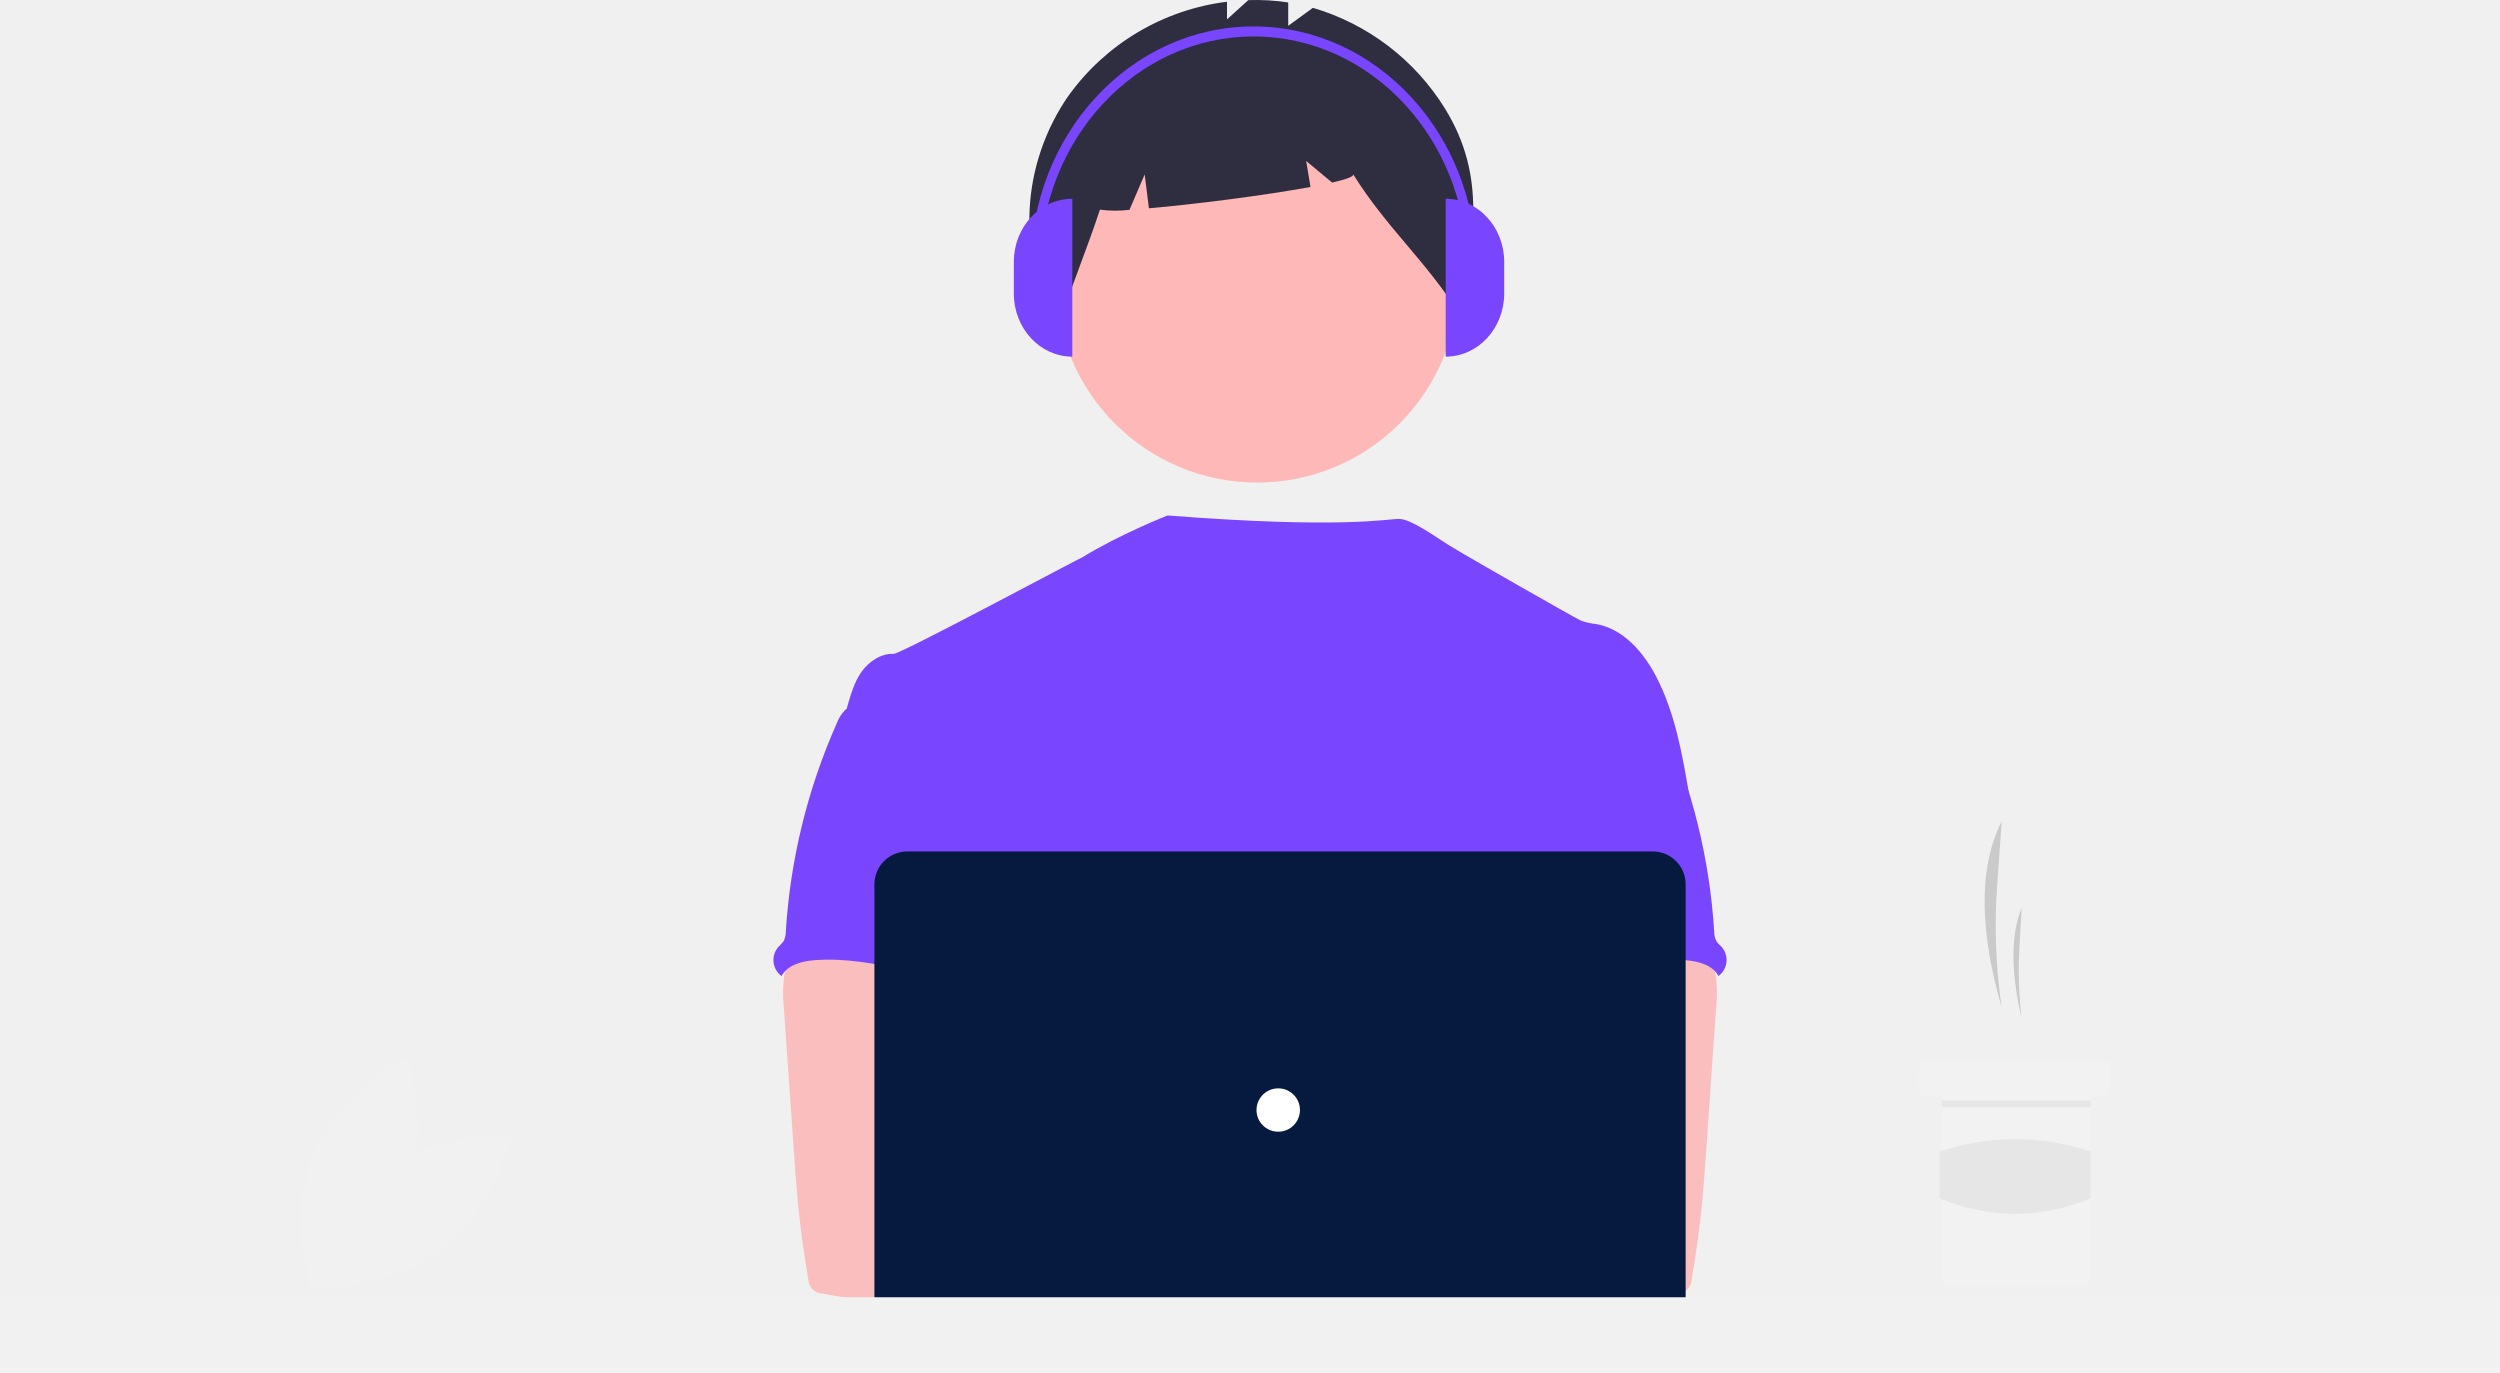
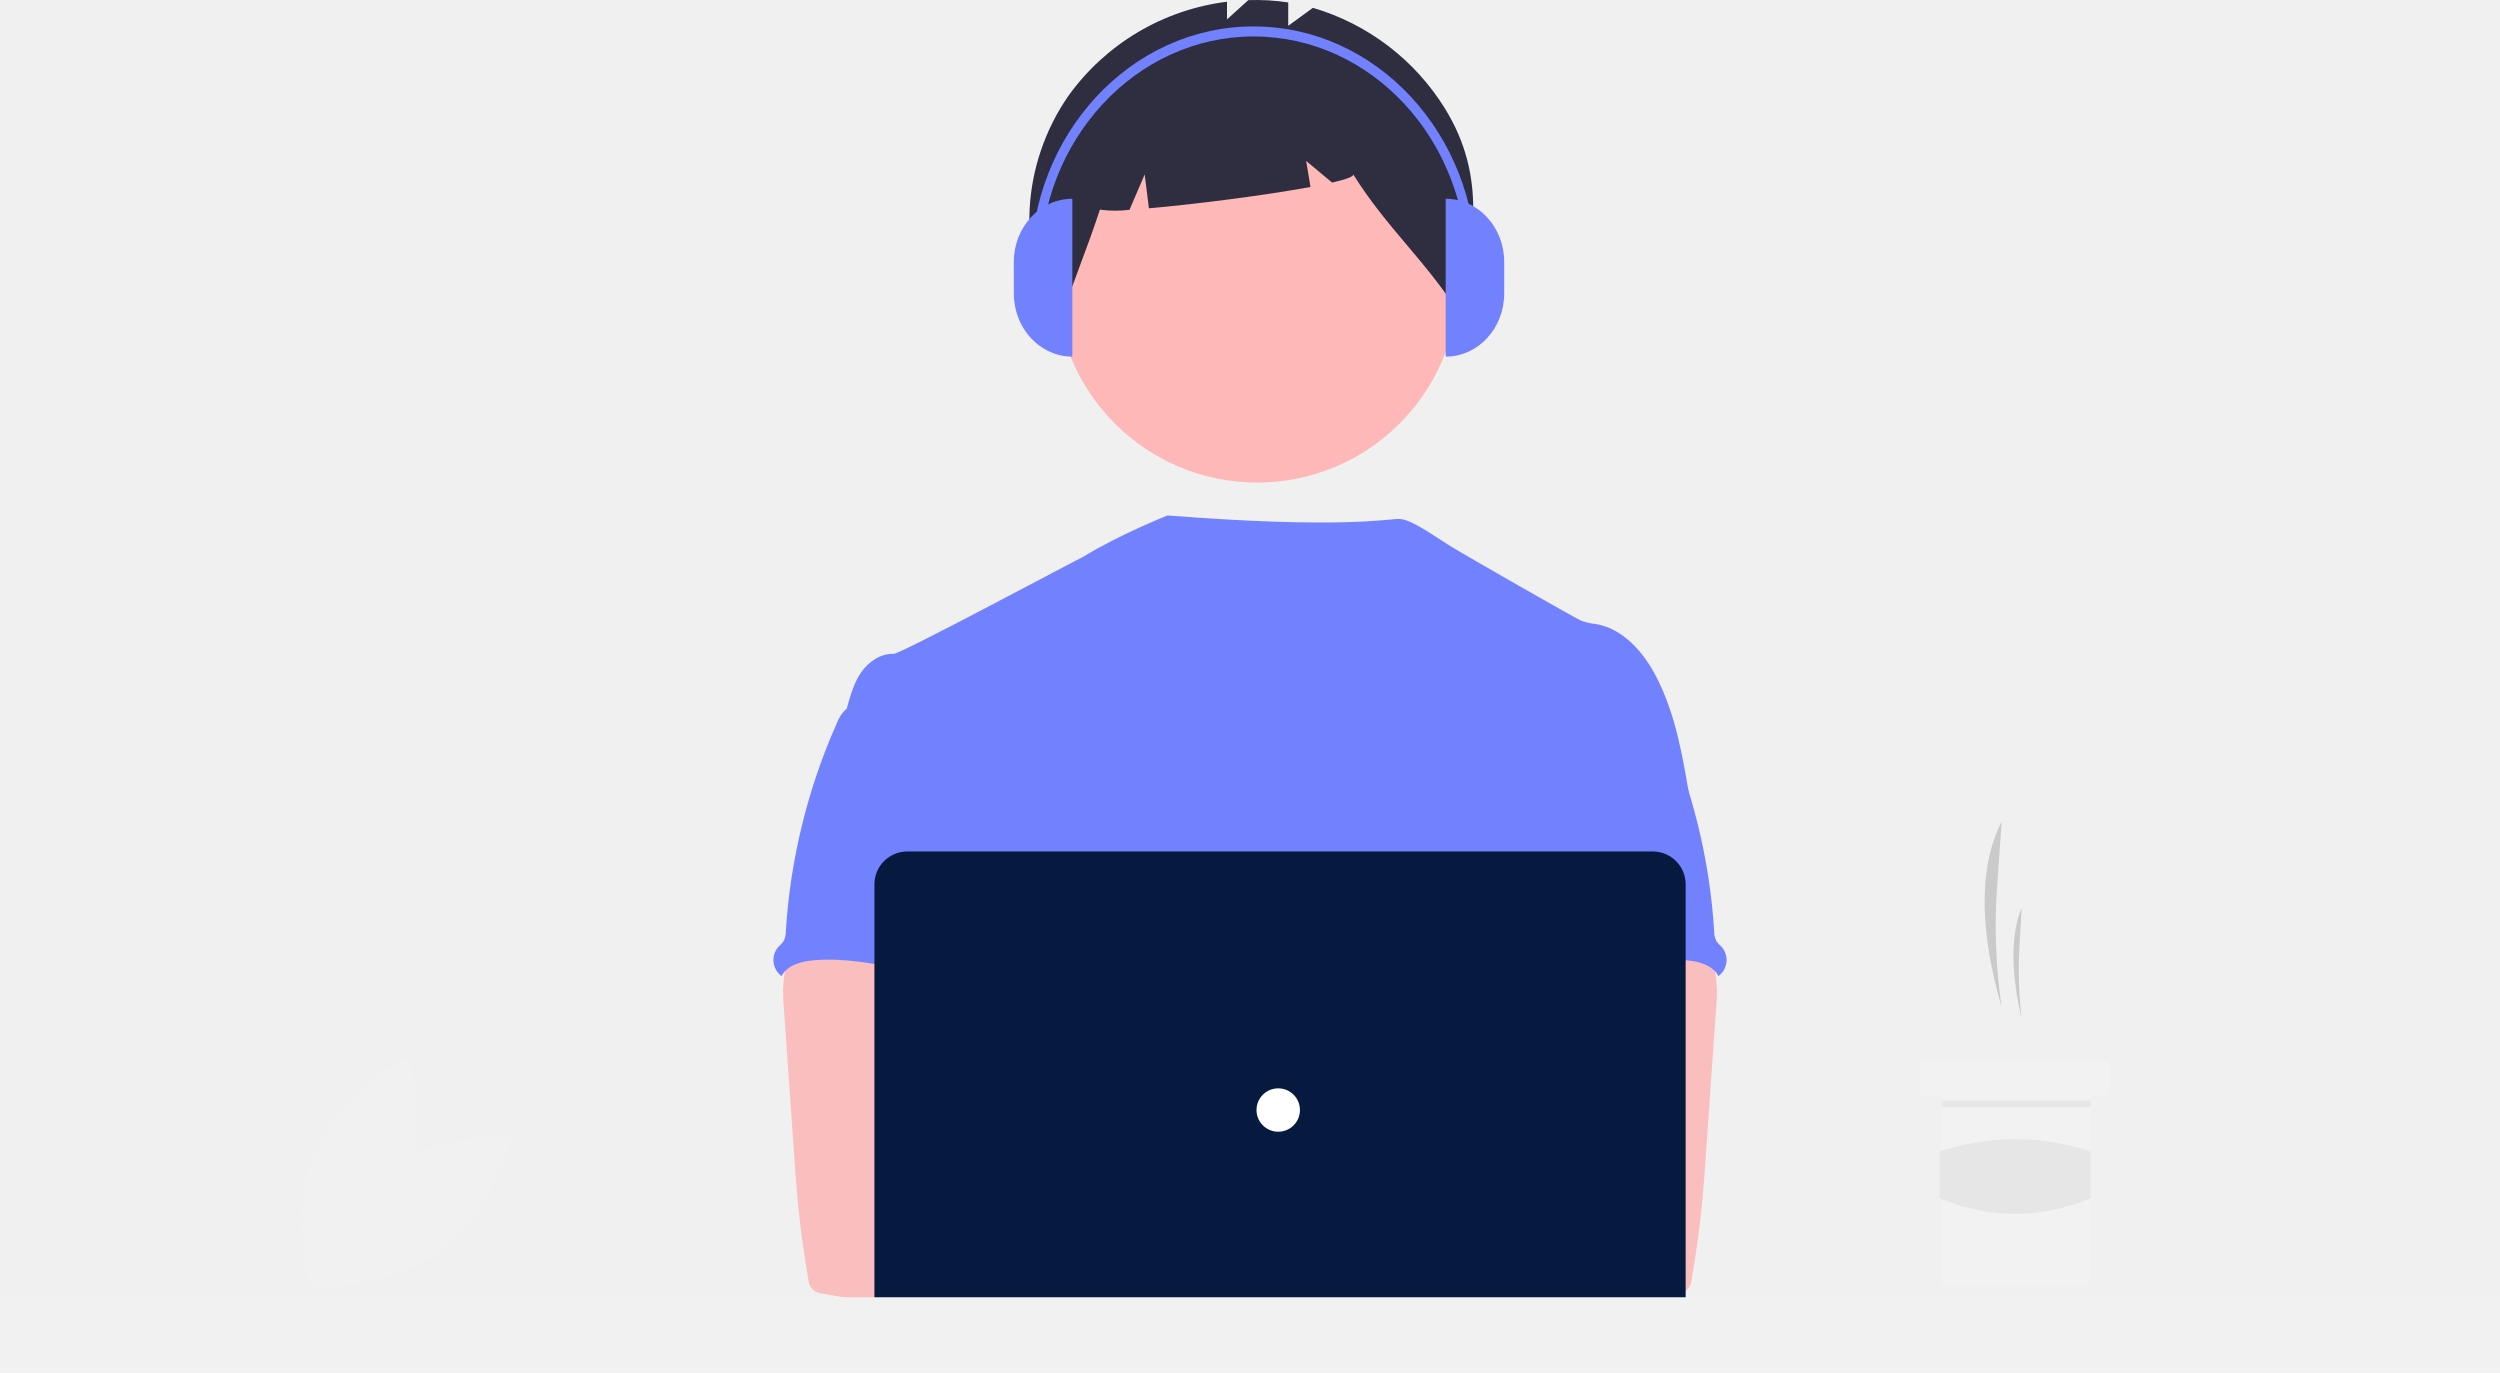
<svg xmlns="http://www.w3.org/2000/svg" width="379" height="208" viewBox="0 0 379 208" fill="none">
-   <g clip-path="url(#clip0_6186_13248)">
+   <g clip-path="url(#clip0_6196_14632)">
    <path d="M57.815 177.727C49.399 183.991 47.014 195.011 47.014 195.011C47.014 195.011 58.274 195.876 66.69 189.613C75.106 183.349 77.491 172.329 77.491 172.329C77.491 172.329 66.231 171.464 57.815 177.727Z" fill="#F1F1F1" />
    <path d="M61.321 180.668C57.276 190.339 47.146 195.322 47.146 195.322C47.146 195.322 43.573 184.626 47.618 174.956C51.663 165.285 61.793 160.302 61.793 160.302C61.793 160.302 65.365 170.997 61.321 180.668Z" fill="#F1F1F1" />
    <path d="M303.458 152.712C302.564 146.698 302.328 140.605 302.753 134.541L303.458 124.504C299.576 132.216 300.453 142.366 303.458 152.712Z" fill="#CACACA" />
    <path d="M306.485 154.391C306.055 150.802 305.941 147.183 306.146 143.575L306.485 137.6C304.618 142.191 305.04 148.233 306.485 154.391Z" fill="#CACACA" />
    <path d="M319.942 161.779V165.137C319.94 165.404 319.833 165.66 319.644 165.848C319.456 166.037 319.2 166.143 318.932 166.145H317.251C317.206 166.145 317.163 166.153 317.122 166.17C317.081 166.187 317.044 166.212 317.012 166.243C316.981 166.274 316.956 166.311 316.94 166.352C316.923 166.393 316.914 166.436 316.914 166.481V194.017C316.913 194.284 316.806 194.539 316.617 194.728C316.428 194.917 316.172 195.023 315.905 195.025H295.387C295.119 195.024 294.863 194.918 294.674 194.729C294.484 194.54 294.378 194.284 294.378 194.017V166.481C294.378 166.392 294.342 166.306 294.279 166.243C294.216 166.181 294.131 166.145 294.041 166.145H292.023C291.756 166.145 291.499 166.038 291.31 165.85C291.121 165.661 291.014 165.405 291.014 165.137V161.779C291.014 161.647 291.04 161.516 291.091 161.394C291.141 161.271 291.216 161.16 291.309 161.067C291.403 160.973 291.514 160.899 291.637 160.848C291.759 160.798 291.891 160.772 292.023 160.772H318.932C319.2 160.773 319.456 160.879 319.645 161.068C319.834 161.257 319.941 161.512 319.942 161.779Z" fill="#F2F2F2" />
    <path d="M316.944 166.85H294.408V167.857H316.944V166.85Z" fill="#E6E6E6" />
    <path d="M316.914 181.674C309.373 184.79 301.749 184.824 294.041 181.674V174.577C301.462 172.089 309.494 172.089 316.914 174.577V181.674Z" fill="#E6E6E6" />
    <path d="M190.595 73.156C207.429 73.156 221.076 59.531 221.076 42.724C221.076 25.917 207.429 12.293 190.595 12.293C173.76 12.293 160.113 25.917 160.113 42.724C160.113 59.531 173.76 73.156 190.595 73.156Z" fill="#FEB8B8" />
    <path d="M219.065 16.47C214.508 9.082 207.374 3.638 199.037 1.186L195.295 3.912V0.372C193.293 0.066 191.267 -0.051 189.242 0.02L186.014 2.937V0.263C181.234 0.856 176.628 2.431 172.488 4.89C168.349 7.348 164.764 10.636 161.96 14.547C154.949 24.637 153.765 38.676 160.661 48.848C162.554 43.04 164.852 37.59 166.745 31.783C168.233 31.985 169.741 31.992 171.231 31.804L173.534 26.439L174.177 31.577C181.316 30.957 191.904 29.593 198.672 28.344L198.014 24.402L201.951 27.678C204.024 27.201 205.255 26.769 205.154 26.439C210.187 34.539 216.347 39.714 221.379 47.814C223.291 36.392 225.491 26.894 219.065 16.47Z" fill="#2F2E41" />
-     <path d="M256.153 120.98C255.104 114.685 254.023 108.268 251.092 102.597C249.166 98.882 246.109 95.342 241.987 94.607C241.175 94.535 240.377 94.351 239.616 94.059C238.408 93.479 222.178 84.229 219.599 82.618C217.384 81.235 213.887 78.674 212.125 78.674C210.351 78.635 203.55 80.215 177.006 78.144C177.006 78.144 169.714 81.013 164.072 84.493C163.987 84.437 136.522 99.161 135.49 99.122C133.536 99.04 131.72 100.289 130.6 101.862C129.48 103.435 128.954 105.382 128.404 107.264C134.403 120.601 139.892 133.955 145.891 147.292C146.172 147.795 146.321 148.36 146.325 148.935C146.204 149.532 145.949 150.094 145.578 150.578C142.636 155.296 142.73 161.23 143.051 166.775C143.373 172.321 143.771 178.178 141.288 183.149C140.613 184.513 139.735 185.762 139.093 187.127C137.589 190.217 137.046 200.102 137.924 203.423L247.971 206.57C245.605 200.077 256.153 120.98 256.153 120.98Z" fill="#7A45FF" />
+     <path d="M256.153 120.98C255.104 114.685 254.023 108.268 251.092 102.597C249.166 98.882 246.109 95.342 241.987 94.607C241.175 94.535 240.377 94.351 239.616 94.059C238.408 93.479 222.178 84.229 219.599 82.618C217.384 81.235 213.887 78.674 212.125 78.674C210.351 78.635 203.55 80.215 177.006 78.144C177.006 78.144 169.714 81.013 164.072 84.493C163.987 84.437 136.522 99.161 135.49 99.122C133.536 99.04 131.72 100.289 130.6 101.862C129.48 103.435 128.954 105.382 128.404 107.264C134.403 120.601 139.892 133.955 145.891 147.292C146.172 147.795 146.321 148.36 146.325 148.935C146.204 149.532 145.949 150.094 145.578 150.578C142.636 155.296 142.73 161.23 143.051 166.775C143.373 172.321 143.771 178.178 141.288 183.149C140.613 184.513 139.735 185.762 139.093 187.127C137.589 190.217 137.046 200.102 137.924 203.423L247.971 206.57C245.605 200.077 256.153 120.98 256.153 120.98Z" fill="#7282FE" />
    <path d="M118.892 147.884C118.672 149.469 118.65 151.076 118.826 152.668L120.403 175.282C120.551 177.413 120.697 179.539 120.897 181.665C121.276 185.791 121.841 189.885 122.543 193.972C122.559 194.552 122.805 195.103 123.226 195.502C123.648 195.902 124.212 196.118 124.793 196.104C131.736 197.57 138.909 197.512 145.995 197.112C156.808 196.51 184.471 195.37 186.161 193.178C187.851 190.986 186.866 187.441 184.663 185.668C182.459 183.896 145.954 179.575 145.954 179.575C146.31 176.753 147.386 174.095 148.407 171.416C150.241 166.664 151.953 161.756 151.986 156.665C152.019 151.575 150.098 146.222 145.921 143.306C142.485 140.912 138.061 140.467 133.874 140.566C130.827 140.653 125.564 139.925 122.781 141.114C120.58 142.082 119.303 145.731 118.892 147.884Z" fill="#FBBEBE" />
-     <path d="M128.087 107.67C127.552 108.229 127.138 108.891 126.869 109.616C122.432 119.598 119.812 130.289 119.13 141.189C119.142 141.72 119.019 142.246 118.773 142.717C118.531 143.031 118.261 143.323 117.966 143.589C117.71 143.892 117.516 144.243 117.395 144.622C117.274 145 117.23 145.399 117.263 145.795C117.297 146.191 117.408 146.576 117.591 146.929C117.774 147.282 118.025 147.595 118.329 147.851C118.379 147.893 118.43 147.934 118.482 147.972C119.388 146.271 121.556 145.715 123.483 145.567C132.709 144.838 141.721 149.123 150.975 148.8C150.322 146.548 149.383 144.384 148.85 142.104C146.496 131.984 152.369 120.964 148.768 111.216C148.049 109.265 146.847 107.348 144.954 106.493C144.17 106.177 143.349 105.96 142.511 105.847C140.173 105.426 135.518 103.623 133.258 104.346C132.423 104.615 132.094 105.398 131.402 105.872C130.352 106.542 128.958 106.788 128.087 107.67Z" fill="#7A45FF" />
+     <path d="M128.087 107.67C127.552 108.229 127.138 108.891 126.869 109.616C122.432 119.598 119.812 130.289 119.13 141.189C119.142 141.72 119.019 142.246 118.773 142.717C118.531 143.031 118.261 143.323 117.966 143.589C117.71 143.892 117.516 144.243 117.395 144.622C117.274 145 117.23 145.399 117.263 145.795C117.297 146.191 117.408 146.576 117.591 146.929C117.774 147.282 118.025 147.595 118.329 147.851C118.379 147.893 118.43 147.934 118.482 147.972C119.388 146.271 121.556 145.715 123.483 145.567C132.709 144.838 141.721 149.123 150.975 148.8C150.322 146.548 149.383 144.384 148.85 142.104C146.496 131.984 152.369 120.964 148.768 111.216C148.049 109.265 146.847 107.348 144.954 106.493C144.17 106.177 143.349 105.96 142.511 105.847C140.173 105.426 135.518 103.623 133.258 104.346C132.423 104.615 132.094 105.398 131.402 105.872C130.352 106.542 128.958 106.788 128.087 107.67Z" fill="#7282FE" />
    <path d="M256.218 141.114C253.436 139.925 248.172 140.653 245.126 140.566C240.939 140.467 236.515 140.912 233.079 143.306C228.902 146.222 226.981 151.575 227.014 156.665C227.047 161.756 228.759 166.664 230.593 171.416C231.613 174.095 232.689 176.753 233.046 179.575C233.046 179.575 196.541 183.896 194.337 185.668C192.133 187.441 191.149 190.986 192.839 193.178C194.529 195.37 247.264 197.57 254.207 196.104C254.788 196.118 255.352 195.902 255.773 195.502C256.195 195.103 256.441 194.552 256.457 193.972C257.159 189.885 257.724 185.791 258.102 181.665C258.303 179.539 258.448 177.413 258.597 175.282L260.174 152.668C260.35 151.076 260.328 149.47 260.108 147.884C259.697 145.731 258.42 142.082 256.218 141.114Z" fill="#FBBEBE" />
-     <path d="M247.598 105.872C246.906 105.398 246.577 104.615 245.742 104.346C243.482 103.623 238.827 105.426 236.489 105.847C235.651 105.96 234.83 106.177 234.046 106.493C232.153 107.348 230.951 109.265 230.232 111.216C226.631 120.964 232.504 131.984 230.15 142.104C229.617 144.384 228.678 146.548 228.025 148.8C237.279 149.123 246.291 144.838 255.517 145.567C257.444 145.715 259.612 146.271 260.518 147.972C260.57 147.934 260.621 147.893 260.671 147.851C260.975 147.595 261.226 147.282 261.409 146.929C261.592 146.576 261.703 146.191 261.737 145.795C261.77 145.399 261.726 145 261.605 144.622C261.484 144.243 261.29 143.892 261.034 143.589C260.739 143.323 260.469 143.031 260.227 142.717C259.981 142.246 259.858 141.72 259.87 141.189C259.188 130.289 256.568 119.598 252.131 109.616C251.862 108.891 251.448 108.229 250.913 107.67C250.042 106.788 248.648 106.542 247.598 105.872Z" fill="#7A45FF" />
+     <path d="M247.598 105.872C246.906 105.398 246.577 104.615 245.742 104.346C243.482 103.623 238.827 105.426 236.489 105.847C235.651 105.96 234.83 106.177 234.046 106.493C232.153 107.348 230.951 109.265 230.232 111.216C226.631 120.964 232.504 131.984 230.15 142.104C229.617 144.384 228.678 146.548 228.025 148.8C237.279 149.123 246.291 144.838 255.517 145.567C257.444 145.715 259.612 146.271 260.518 147.972C260.57 147.934 260.621 147.893 260.671 147.851C260.975 147.595 261.226 147.282 261.409 146.929C261.592 146.576 261.703 146.191 261.737 145.795C261.77 145.399 261.726 145 261.605 144.622C261.484 144.243 261.29 143.892 261.034 143.589C260.739 143.323 260.469 143.031 260.227 142.717C259.981 142.246 259.858 141.72 259.87 141.189C259.188 130.289 256.568 119.598 252.131 109.616C251.862 108.891 251.448 108.229 250.913 107.67C250.042 106.788 248.648 106.542 247.598 105.872Z" fill="#7282FE" />
    <path d="M181.567 197.184C186.11 197.184 189.794 193.506 189.794 188.97C189.794 184.434 186.11 180.757 181.567 180.757C177.023 180.757 173.34 184.434 173.34 188.97C173.34 193.506 177.023 197.184 181.567 197.184Z" fill="#FBBEBE" />
    <path d="M199.784 197.184C204.328 197.184 208.011 193.506 208.011 188.97C208.011 184.434 204.328 180.757 199.784 180.757C195.24 180.757 191.557 184.434 191.557 188.97C191.557 193.506 195.24 197.184 199.784 197.184Z" fill="#FBBEBE" />
    <path d="M250.568 207.478H137.54C136.22 207.477 134.955 206.953 134.022 206.021C133.089 205.09 132.564 203.827 132.562 202.509V134.051C132.564 132.734 133.089 131.471 134.022 130.539C134.955 129.608 136.22 129.084 137.54 129.082H250.568C251.887 129.084 253.152 129.608 254.085 130.539C255.019 131.471 255.544 132.734 255.545 134.051V202.509C255.544 203.827 255.019 205.09 254.085 206.021C253.152 206.953 251.887 207.477 250.568 207.478Z" fill="#061A40" />
    <path d="M193.78 171.568C195.598 171.568 197.073 170.096 197.073 168.28C197.073 166.465 195.598 164.993 193.78 164.993C191.961 164.993 190.486 166.465 190.486 168.28C190.486 170.096 191.961 171.568 193.78 171.568Z" fill="white" />
    <path d="M379 196.67H0V208.297H22.417H356.591H379V196.67Z" fill="#F1F1F1" />
-     <path d="M162.564 54.067C157.667 54.067 153.696 49.781 153.696 44.494V39.707C153.696 34.42 157.667 30.134 162.564 30.134L162.564 54.067Z" fill="#7A45FF" />
-     <path d="M219.168 30.134C224.066 30.134 228.037 34.42 228.037 39.707V44.494C228.037 49.781 224.066 54.067 219.168 54.067V30.134Z" fill="#7A45FF" />
-     <path d="M223.815 40.459H222.408C222.408 21.197 207.89 5.526 190.045 5.526C172.201 5.526 157.683 21.197 157.683 40.459H156.276C156.276 20.359 171.425 4.007 190.045 4.007C208.666 4.007 223.815 20.359 223.815 40.459Z" fill="#7A45FF" />
+     <path d="M162.564 54.067C157.667 54.067 153.696 49.781 153.696 44.494V39.707C153.696 34.42 157.667 30.134 162.564 30.134L162.564 54.067Z" fill="#7282FE" />
+     <path d="M219.168 30.134C224.066 30.134 228.037 34.42 228.037 39.707V44.494C228.037 49.781 224.066 54.067 219.168 54.067V30.134Z" fill="#7282FE" />
+     <path d="M223.815 40.459H222.408C222.408 21.197 207.89 5.526 190.045 5.526C172.201 5.526 157.683 21.197 157.683 40.459H156.276C156.276 20.359 171.425 4.007 190.045 4.007C208.666 4.007 223.815 20.359 223.815 40.459Z" fill="#7282FE" />
  </g>
  <defs>
-     <clipPath id="clip0_6186_13248">
+     <clipPath id="clip0_6196_14632">
      <rect width="379" height="208" fill="white" />
    </clipPath>
  </defs>
</svg>
